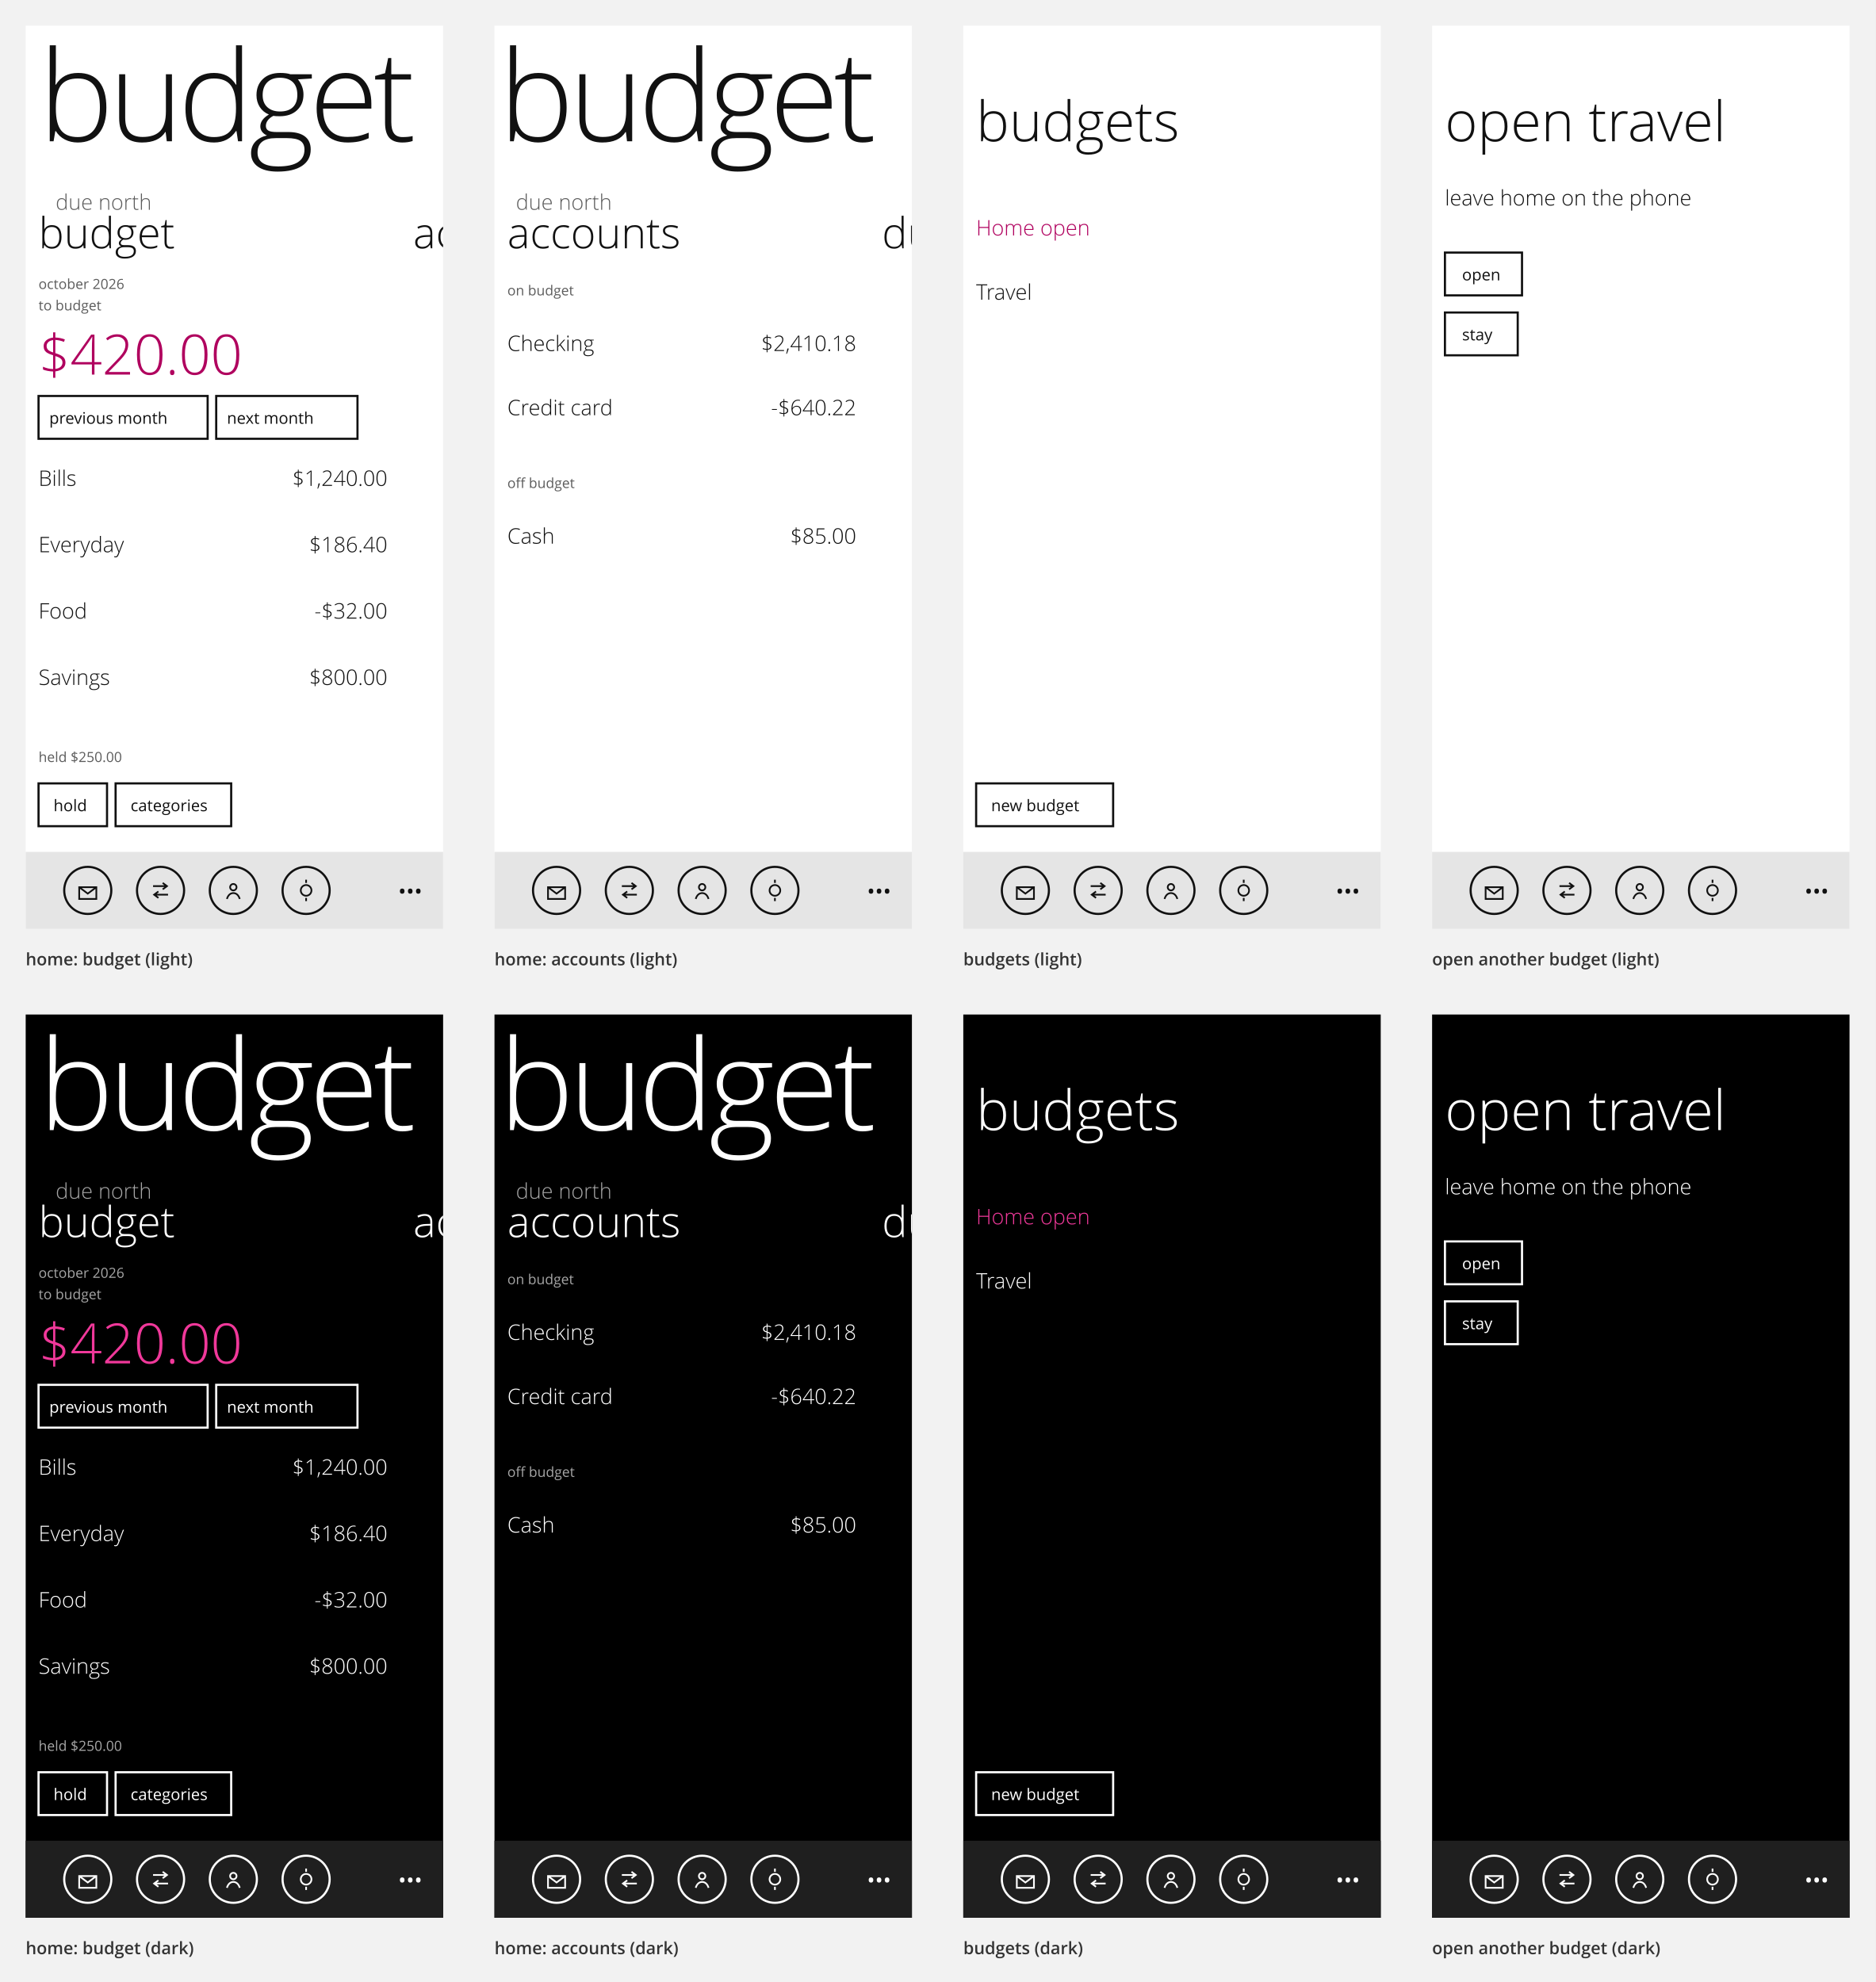
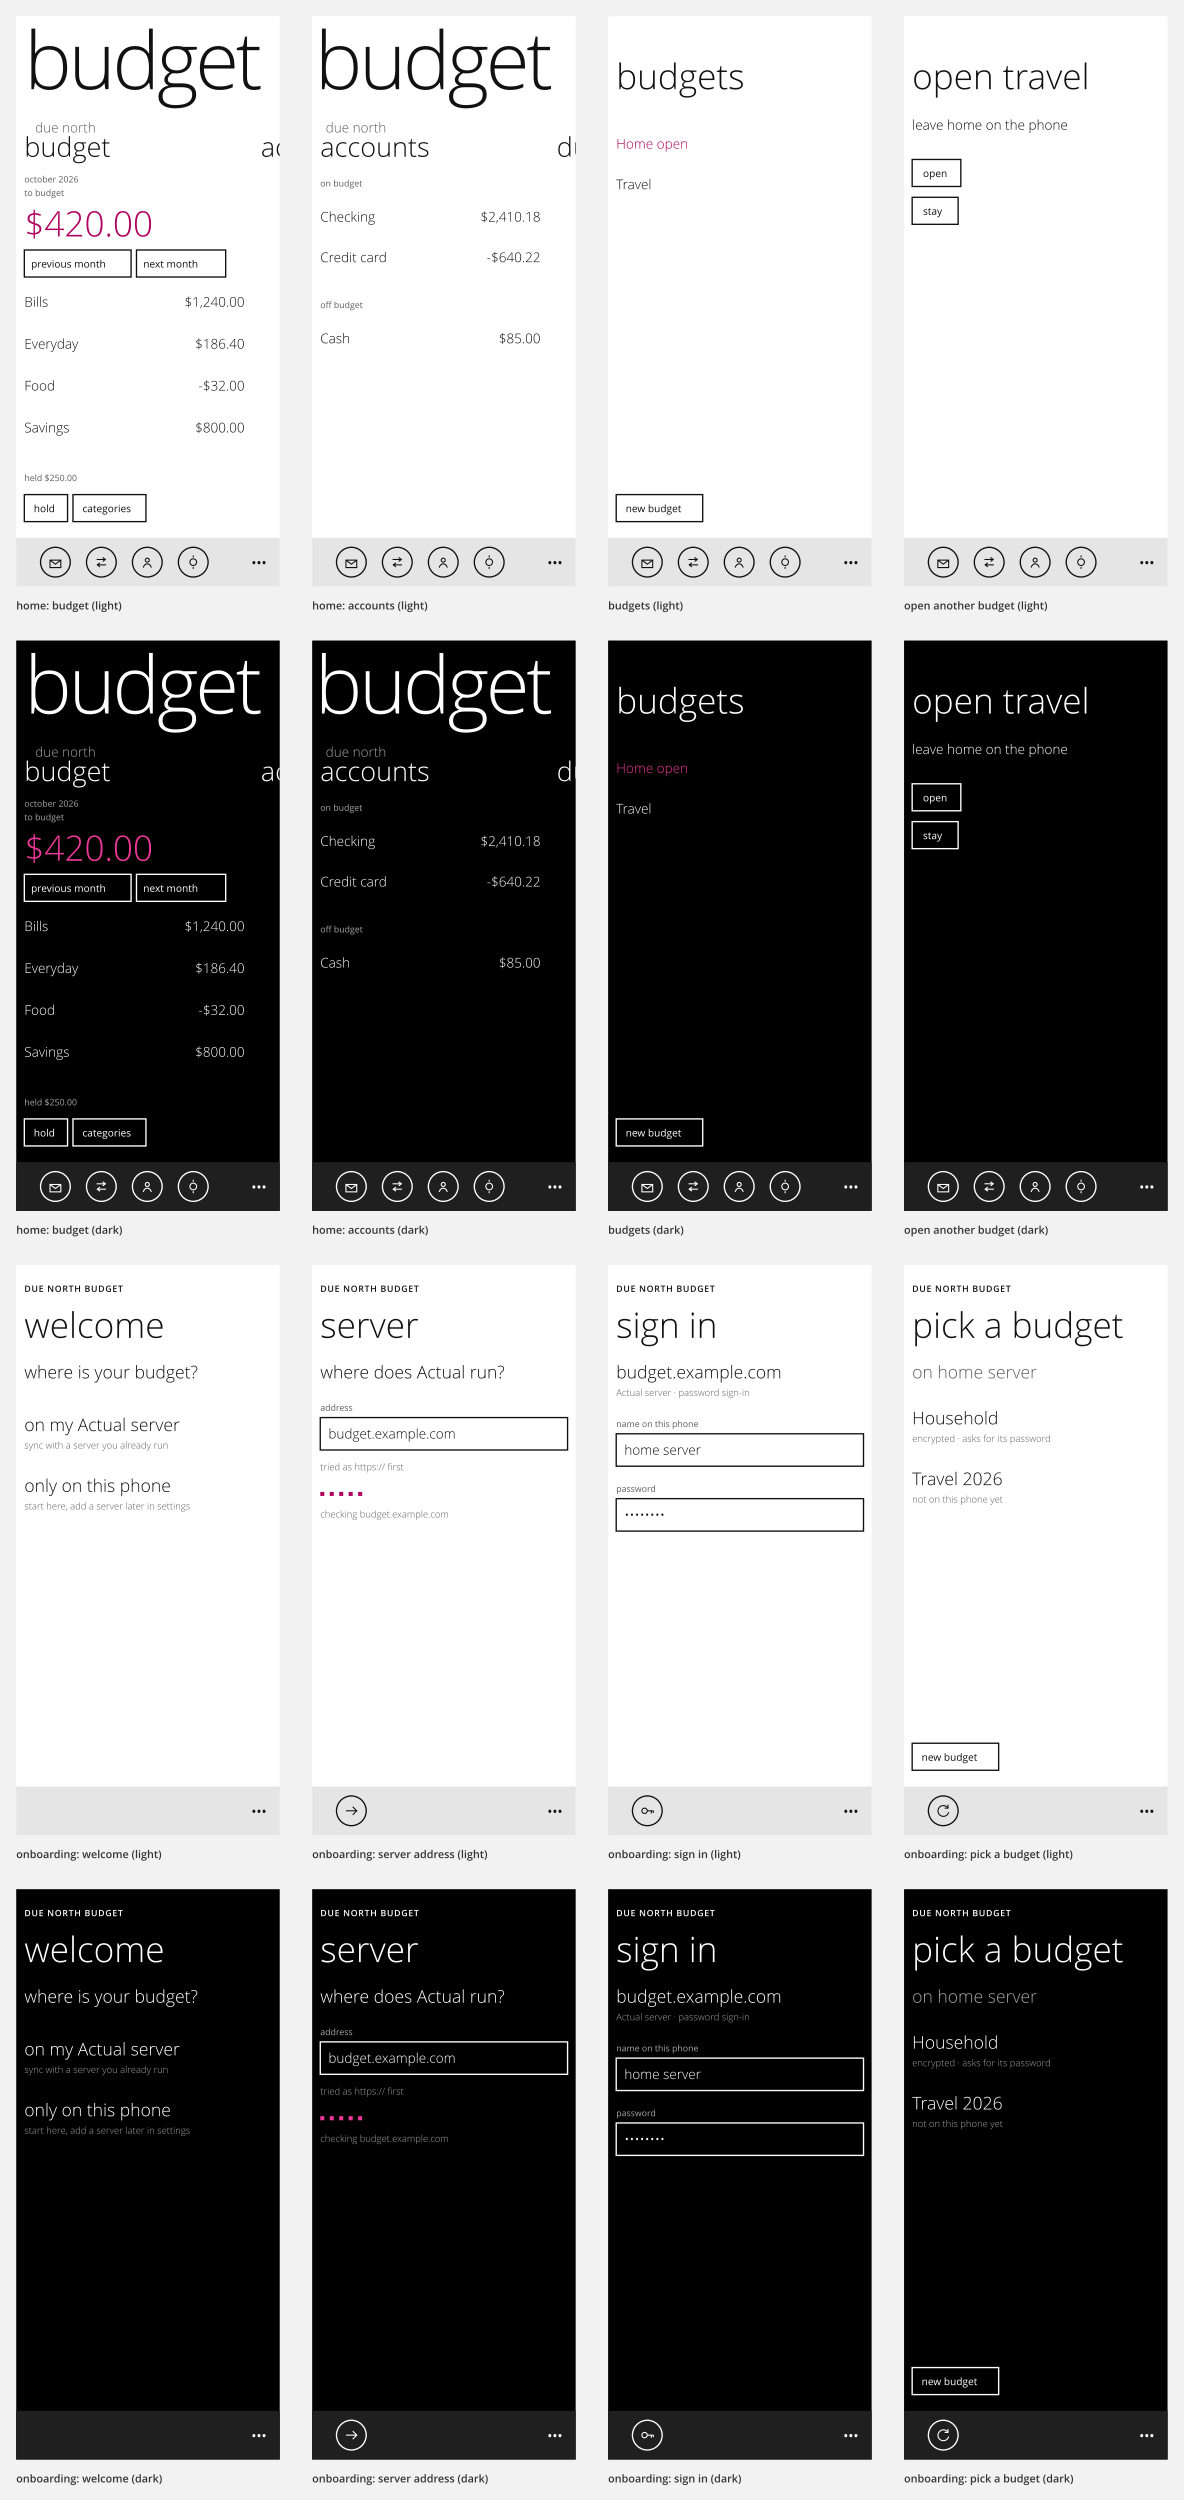
- <svg xmlns="http://www.w3.org/2000/svg" viewBox="-24 -24 1752 1852" width="1752" height="1852">
-   <rect x="-24" y="-24" width="1752" height="1852" fill="#F2F2F2" />
+ <svg xmlns="http://www.w3.org/2000/svg" viewBox="-24 -24 1752 3700" width="1752" height="3700">
+   <rect x="-24" y="-24" width="1752" height="3700" fill="#F2F2F2" />
  <svg x="0" y="0" width="390" height="844" overflow="hidden">
    <rect width="390" height="844" fill="#FFFFFF" />
    <text x="12" y="108" font-family="Selawik, 'Segoe UI', 'Open Sans', sans-serif" font-size="118" font-weight="300" fill="#111111" letter-spacing="-4.7">budget</text>
    <text x="28" y="172" font-family="Selawik, 'Segoe UI', 'Open Sans', sans-serif" font-size="20" font-weight="350" fill="#5C5C5C">due north</text>
    <text x="12" y="208" font-family="Selawik, 'Segoe UI', 'Open Sans', sans-serif" font-size="40" font-weight="300" fill="#111111">budget</text>
    <text x="362" y="208" font-family="Selawik, 'Segoe UI', 'Open Sans', sans-serif" font-size="40" font-weight="300" fill="#111111">accounts</text>
    <text x="12" y="246" font-family="Selawik, 'Segoe UI', 'Open Sans', sans-serif" font-size="13" font-weight="400" fill="#5C5C5C">october 2026</text>
    <text x="12" y="266" font-family="Selawik, 'Segoe UI', 'Open Sans', sans-serif" font-size="13" font-weight="400" fill="#5C5C5C">to budget</text>
    <text x="12" y="326" font-family="Selawik, 'Segoe UI', 'Open Sans', sans-serif" font-size="52" font-weight="300" fill="#B0005E">$420.00</text>
    <rect x="12" y="346" width="158" height="40" fill="none" stroke="#111111" stroke-width="2" />
    <text x="22" y="372" font-family="Selawik, 'Segoe UI', 'Open Sans', sans-serif" font-size="15" font-weight="400" fill="#111111">previous month</text>
    <rect x="178" y="346" width="132" height="40" fill="none" stroke="#111111" stroke-width="2" />
    <text x="188" y="372" font-family="Selawik, 'Segoe UI', 'Open Sans', sans-serif" font-size="15" font-weight="400" fill="#111111">next month</text>
    <text x="12" y="430" font-family="Selawik, 'Segoe UI', 'Open Sans', sans-serif" font-size="20" font-weight="350" fill="#111111">Bills</text>
    <text x="338" y="430" font-family="Selawik, 'Segoe UI', 'Open Sans', sans-serif" font-size="20" font-weight="350" fill="#111111" text-anchor="end">$1,240.00</text>
    <text x="12" y="492" font-family="Selawik, 'Segoe UI', 'Open Sans', sans-serif" font-size="20" font-weight="350" fill="#111111">Everyday</text>
    <text x="338" y="492" font-family="Selawik, 'Segoe UI', 'Open Sans', sans-serif" font-size="20" font-weight="350" fill="#111111" text-anchor="end">$186.40</text>
    <text x="12" y="554" font-family="Selawik, 'Segoe UI', 'Open Sans', sans-serif" font-size="20" font-weight="350" fill="#111111">Food</text>
    <text x="338" y="554" font-family="Selawik, 'Segoe UI', 'Open Sans', sans-serif" font-size="20" font-weight="350" fill="#111111" text-anchor="end">-$32.00</text>
    <text x="12" y="616" font-family="Selawik, 'Segoe UI', 'Open Sans', sans-serif" font-size="20" font-weight="350" fill="#111111">Savings</text>
    <text x="338" y="616" font-family="Selawik, 'Segoe UI', 'Open Sans', sans-serif" font-size="20" font-weight="350" fill="#111111" text-anchor="end">$800.00</text>
    <text x="12" y="688" font-family="Selawik, 'Segoe UI', 'Open Sans', sans-serif" font-size="13" font-weight="400" fill="#5C5C5C">held $250.00</text>
    <rect x="12" y="708" width="64" height="40" fill="none" stroke="#111111" stroke-width="2" />
    <text x="26" y="734" font-family="Selawik, 'Segoe UI', 'Open Sans', sans-serif" font-size="15" font-weight="400" fill="#111111">hold</text>
    <rect x="84" y="708" width="108" height="40" fill="none" stroke="#111111" stroke-width="2" />
    <text x="98" y="734" font-family="Selawik, 'Segoe UI', 'Open Sans', sans-serif" font-size="15" font-weight="400" fill="#111111">categories</text>
    <rect x="0" y="772" width="390" height="72" fill="#E5E5E5" />
    <g fill="none" stroke="#111111" stroke-width="1.6">
      <circle cx="58" cy="808" r="22" stroke-width="2" />
      <g transform="translate(47,797)">
        <path d="M3 8h16v11H3zM3 8l8 6 8-6" />
      </g>
      <circle cx="126" cy="808" r="22" stroke-width="2" />
      <g transform="translate(115,797)">
        <path d="M4 7h12M13 4l4 3-4 3M18 15H6M9 12l-4 3 4 3" />
      </g>
      <circle cx="194" cy="808" r="22" stroke-width="2" />
      <g transform="translate(183,797)">
        <circle cx="11" cy="8" r="3" />
        <path d="M5 19c1.2-4 3.6-5.5 6-5.5s4.8 1.5 6 5.5" />
      </g>
      <circle cx="262" cy="808" r="22" stroke-width="2" />
      <g transform="translate(251,797)">
        <circle cx="11" cy="11" r="5" />
        <path d="M11 1v3M11 18v3" />
      </g>
    </g>
    <text x="348" y="816" font-family="Selawik, 'Segoe UI', 'Open Sans', sans-serif" font-size="20" font-weight="400" fill="#111111">•••</text>
  </svg>
  <text x="0" y="878" font-family="Selawik, 'Segoe UI', 'Open Sans', sans-serif" font-size="16" font-weight="600" fill="#333">home: budget (light)</text>
  <svg x="438" y="0" width="390" height="844" overflow="hidden">
    <rect width="390" height="844" fill="#FFFFFF" />
    <text x="4" y="108" font-family="Selawik, 'Segoe UI', 'Open Sans', sans-serif" font-size="118" font-weight="300" fill="#111111" letter-spacing="-4.7">budget</text>
    <text x="20" y="172" font-family="Selawik, 'Segoe UI', 'Open Sans', sans-serif" font-size="20" font-weight="350" fill="#5C5C5C">due north</text>
    <text x="12" y="208" font-family="Selawik, 'Segoe UI', 'Open Sans', sans-serif" font-size="40" font-weight="300" fill="#111111">accounts</text>
    <text x="362" y="208" font-family="Selawik, 'Segoe UI', 'Open Sans', sans-serif" font-size="40" font-weight="300" fill="#111111">due</text>
    <text x="12" y="252" font-family="Selawik, 'Segoe UI', 'Open Sans', sans-serif" font-size="13" font-weight="400" fill="#5C5C5C">on budget</text>
    <text x="12" y="304" font-family="Selawik, 'Segoe UI', 'Open Sans', sans-serif" font-size="20" font-weight="350" fill="#111111">Checking</text>
    <text x="338" y="304" font-family="Selawik, 'Segoe UI', 'Open Sans', sans-serif" font-size="20" font-weight="350" fill="#111111" text-anchor="end">$2,410.18</text>
    <text x="12" y="364" font-family="Selawik, 'Segoe UI', 'Open Sans', sans-serif" font-size="20" font-weight="350" fill="#111111">Credit card</text>
    <text x="338" y="364" font-family="Selawik, 'Segoe UI', 'Open Sans', sans-serif" font-size="20" font-weight="350" fill="#111111" text-anchor="end">-$640.22</text>
    <text x="12" y="432" font-family="Selawik, 'Segoe UI', 'Open Sans', sans-serif" font-size="13" font-weight="400" fill="#5C5C5C">off budget</text>
    <text x="12" y="484" font-family="Selawik, 'Segoe UI', 'Open Sans', sans-serif" font-size="20" font-weight="350" fill="#111111">Cash</text>
    <text x="338" y="484" font-family="Selawik, 'Segoe UI', 'Open Sans', sans-serif" font-size="20" font-weight="350" fill="#111111" text-anchor="end">$85.00</text>
    <rect x="0" y="772" width="390" height="72" fill="#E5E5E5" />
    <g fill="none" stroke="#111111" stroke-width="1.6">
      <circle cx="58" cy="808" r="22" stroke-width="2" />
      <g transform="translate(47,797)">
        <path d="M3 8h16v11H3zM3 8l8 6 8-6" />
      </g>
      <circle cx="126" cy="808" r="22" stroke-width="2" />
      <g transform="translate(115,797)">
        <path d="M4 7h12M13 4l4 3-4 3M18 15H6M9 12l-4 3 4 3" />
      </g>
      <circle cx="194" cy="808" r="22" stroke-width="2" />
      <g transform="translate(183,797)">
        <circle cx="11" cy="8" r="3" />
        <path d="M5 19c1.2-4 3.6-5.5 6-5.5s4.8 1.5 6 5.5" />
      </g>
      <circle cx="262" cy="808" r="22" stroke-width="2" />
      <g transform="translate(251,797)">
        <circle cx="11" cy="11" r="5" />
        <path d="M11 1v3M11 18v3" />
      </g>
    </g>
    <text x="348" y="816" font-family="Selawik, 'Segoe UI', 'Open Sans', sans-serif" font-size="20" font-weight="400" fill="#111111">•••</text>
  </svg>
  <text x="438" y="878" font-family="Selawik, 'Segoe UI', 'Open Sans', sans-serif" font-size="16" font-weight="600" fill="#333">home: accounts (light)</text>
  <svg x="876" y="0" width="390" height="844" overflow="hidden">
    <rect width="390" height="844" fill="#FFFFFF" />
    <text x="12" y="108" font-family="Selawik, 'Segoe UI', 'Open Sans', sans-serif" font-size="52" font-weight="300" fill="#111111">budgets</text>
    <text x="12" y="196" font-family="Selawik, 'Segoe UI', 'Open Sans', sans-serif" font-size="20" font-weight="350" fill="#B0005E">Home  open</text>
    <text x="12" y="256" font-family="Selawik, 'Segoe UI', 'Open Sans', sans-serif" font-size="20" font-weight="350" fill="#111111">Travel</text>
    <rect x="12" y="708" width="128" height="40" fill="none" stroke="#111111" stroke-width="2" />
    <text x="26" y="734" font-family="Selawik, 'Segoe UI', 'Open Sans', sans-serif" font-size="15" font-weight="400" fill="#111111">new budget</text>
    <rect x="0" y="772" width="390" height="72" fill="#E5E5E5" />
    <g fill="none" stroke="#111111" stroke-width="1.6">
      <circle cx="58" cy="808" r="22" stroke-width="2" />
      <g transform="translate(47,797)">
        <path d="M3 8h16v11H3zM3 8l8 6 8-6" />
      </g>
      <circle cx="126" cy="808" r="22" stroke-width="2" />
      <g transform="translate(115,797)">
        <path d="M4 7h12M13 4l4 3-4 3M18 15H6M9 12l-4 3 4 3" />
      </g>
      <circle cx="194" cy="808" r="22" stroke-width="2" />
      <g transform="translate(183,797)">
        <circle cx="11" cy="8" r="3" />
        <path d="M5 19c1.2-4 3.6-5.5 6-5.5s4.8 1.5 6 5.5" />
      </g>
      <circle cx="262" cy="808" r="22" stroke-width="2" />
      <g transform="translate(251,797)">
        <circle cx="11" cy="11" r="5" />
        <path d="M11 1v3M11 18v3" />
      </g>
    </g>
    <text x="348" y="816" font-family="Selawik, 'Segoe UI', 'Open Sans', sans-serif" font-size="20" font-weight="400" fill="#111111">•••</text>
  </svg>
  <text x="876" y="878" font-family="Selawik, 'Segoe UI', 'Open Sans', sans-serif" font-size="16" font-weight="600" fill="#333">budgets (light)</text>
  <svg x="1314" y="0" width="390" height="844" overflow="hidden">
    <rect width="390" height="844" fill="#FFFFFF" />
    <text x="12" y="108" font-family="Selawik, 'Segoe UI', 'Open Sans', sans-serif" font-size="52" font-weight="300" fill="#111111">open travel</text>
    <text x="12" y="168" font-family="Selawik, 'Segoe UI', 'Open Sans', sans-serif" font-size="20" font-weight="350" fill="#111111">leave home on the phone</text>
    <rect x="12" y="212" width="72" height="40" fill="none" stroke="#111111" stroke-width="2" />
    <text x="28" y="238" font-family="Selawik, 'Segoe UI', 'Open Sans', sans-serif" font-size="15" font-weight="400" fill="#111111">open</text>
    <rect x="12" y="268" width="68" height="40" fill="none" stroke="#111111" stroke-width="2" />
    <text x="28" y="294" font-family="Selawik, 'Segoe UI', 'Open Sans', sans-serif" font-size="15" font-weight="400" fill="#111111">stay</text>
    <rect x="0" y="772" width="390" height="72" fill="#E5E5E5" />
    <g fill="none" stroke="#111111" stroke-width="1.6">
      <circle cx="58" cy="808" r="22" stroke-width="2" />
      <g transform="translate(47,797)">
        <path d="M3 8h16v11H3zM3 8l8 6 8-6" />
      </g>
      <circle cx="126" cy="808" r="22" stroke-width="2" />
      <g transform="translate(115,797)">
        <path d="M4 7h12M13 4l4 3-4 3M18 15H6M9 12l-4 3 4 3" />
      </g>
      <circle cx="194" cy="808" r="22" stroke-width="2" />
      <g transform="translate(183,797)">
        <circle cx="11" cy="8" r="3" />
        <path d="M5 19c1.2-4 3.6-5.5 6-5.5s4.8 1.5 6 5.5" />
      </g>
      <circle cx="262" cy="808" r="22" stroke-width="2" />
      <g transform="translate(251,797)">
        <circle cx="11" cy="11" r="5" />
        <path d="M11 1v3M11 18v3" />
      </g>
    </g>
    <text x="348" y="816" font-family="Selawik, 'Segoe UI', 'Open Sans', sans-serif" font-size="20" font-weight="400" fill="#111111">•••</text>
  </svg>
  <text x="1314" y="878" font-family="Selawik, 'Segoe UI', 'Open Sans', sans-serif" font-size="16" font-weight="600" fill="#333">open another budget (light)</text>
  <svg x="0" y="924" width="390" height="844" overflow="hidden">
    <rect width="390" height="844" fill="#000000" />
    <text x="12" y="108" font-family="Selawik, 'Segoe UI', 'Open Sans', sans-serif" font-size="118" font-weight="300" fill="#FFFFFF" letter-spacing="-4.7">budget</text>
    <text x="28" y="172" font-family="Selawik, 'Segoe UI', 'Open Sans', sans-serif" font-size="20" font-weight="350" fill="#A6A6A6">due north</text>
    <text x="12" y="208" font-family="Selawik, 'Segoe UI', 'Open Sans', sans-serif" font-size="40" font-weight="300" fill="#FFFFFF">budget</text>
    <text x="362" y="208" font-family="Selawik, 'Segoe UI', 'Open Sans', sans-serif" font-size="40" font-weight="300" fill="#FFFFFF">accounts</text>
    <text x="12" y="246" font-family="Selawik, 'Segoe UI', 'Open Sans', sans-serif" font-size="13" font-weight="400" fill="#A6A6A6">october 2026</text>
    <text x="12" y="266" font-family="Selawik, 'Segoe UI', 'Open Sans', sans-serif" font-size="13" font-weight="400" fill="#A6A6A6">to budget</text>
    <text x="12" y="326" font-family="Selawik, 'Segoe UI', 'Open Sans', sans-serif" font-size="52" font-weight="300" fill="#F0389A">$420.00</text>
    <rect x="12" y="346" width="158" height="40" fill="none" stroke="#FFFFFF" stroke-width="2" />
    <text x="22" y="372" font-family="Selawik, 'Segoe UI', 'Open Sans', sans-serif" font-size="15" font-weight="400" fill="#FFFFFF">previous month</text>
    <rect x="178" y="346" width="132" height="40" fill="none" stroke="#FFFFFF" stroke-width="2" />
    <text x="188" y="372" font-family="Selawik, 'Segoe UI', 'Open Sans', sans-serif" font-size="15" font-weight="400" fill="#FFFFFF">next month</text>
    <text x="12" y="430" font-family="Selawik, 'Segoe UI', 'Open Sans', sans-serif" font-size="20" font-weight="350" fill="#FFFFFF">Bills</text>
    <text x="338" y="430" font-family="Selawik, 'Segoe UI', 'Open Sans', sans-serif" font-size="20" font-weight="350" fill="#FFFFFF" text-anchor="end">$1,240.00</text>
    <text x="12" y="492" font-family="Selawik, 'Segoe UI', 'Open Sans', sans-serif" font-size="20" font-weight="350" fill="#FFFFFF">Everyday</text>
    <text x="338" y="492" font-family="Selawik, 'Segoe UI', 'Open Sans', sans-serif" font-size="20" font-weight="350" fill="#FFFFFF" text-anchor="end">$186.40</text>
    <text x="12" y="554" font-family="Selawik, 'Segoe UI', 'Open Sans', sans-serif" font-size="20" font-weight="350" fill="#FFFFFF">Food</text>
    <text x="338" y="554" font-family="Selawik, 'Segoe UI', 'Open Sans', sans-serif" font-size="20" font-weight="350" fill="#FFFFFF" text-anchor="end">-$32.00</text>
    <text x="12" y="616" font-family="Selawik, 'Segoe UI', 'Open Sans', sans-serif" font-size="20" font-weight="350" fill="#FFFFFF">Savings</text>
    <text x="338" y="616" font-family="Selawik, 'Segoe UI', 'Open Sans', sans-serif" font-size="20" font-weight="350" fill="#FFFFFF" text-anchor="end">$800.00</text>
    <text x="12" y="688" font-family="Selawik, 'Segoe UI', 'Open Sans', sans-serif" font-size="13" font-weight="400" fill="#A6A6A6">held $250.00</text>
    <rect x="12" y="708" width="64" height="40" fill="none" stroke="#FFFFFF" stroke-width="2" />
    <text x="26" y="734" font-family="Selawik, 'Segoe UI', 'Open Sans', sans-serif" font-size="15" font-weight="400" fill="#FFFFFF">hold</text>
    <rect x="84" y="708" width="108" height="40" fill="none" stroke="#FFFFFF" stroke-width="2" />
    <text x="98" y="734" font-family="Selawik, 'Segoe UI', 'Open Sans', sans-serif" font-size="15" font-weight="400" fill="#FFFFFF">categories</text>
    <rect x="0" y="772" width="390" height="72" fill="#1F1F1F" />
    <g fill="none" stroke="#FFFFFF" stroke-width="1.6">
      <circle cx="58" cy="808" r="22" stroke-width="2" />
      <g transform="translate(47,797)">
        <path d="M3 8h16v11H3zM3 8l8 6 8-6" />
      </g>
      <circle cx="126" cy="808" r="22" stroke-width="2" />
      <g transform="translate(115,797)">
        <path d="M4 7h12M13 4l4 3-4 3M18 15H6M9 12l-4 3 4 3" />
      </g>
      <circle cx="194" cy="808" r="22" stroke-width="2" />
      <g transform="translate(183,797)">
        <circle cx="11" cy="8" r="3" />
        <path d="M5 19c1.2-4 3.6-5.5 6-5.5s4.8 1.5 6 5.5" />
      </g>
      <circle cx="262" cy="808" r="22" stroke-width="2" />
      <g transform="translate(251,797)">
        <circle cx="11" cy="11" r="5" />
        <path d="M11 1v3M11 18v3" />
      </g>
    </g>
    <text x="348" y="816" font-family="Selawik, 'Segoe UI', 'Open Sans', sans-serif" font-size="20" font-weight="400" fill="#FFFFFF">•••</text>
  </svg>
  <text x="0" y="1802" font-family="Selawik, 'Segoe UI', 'Open Sans', sans-serif" font-size="16" font-weight="600" fill="#333">home: budget (dark)</text>
  <svg x="438" y="924" width="390" height="844" overflow="hidden">
    <rect width="390" height="844" fill="#000000" />
    <text x="4" y="108" font-family="Selawik, 'Segoe UI', 'Open Sans', sans-serif" font-size="118" font-weight="300" fill="#FFFFFF" letter-spacing="-4.7">budget</text>
    <text x="20" y="172" font-family="Selawik, 'Segoe UI', 'Open Sans', sans-serif" font-size="20" font-weight="350" fill="#A6A6A6">due north</text>
    <text x="12" y="208" font-family="Selawik, 'Segoe UI', 'Open Sans', sans-serif" font-size="40" font-weight="300" fill="#FFFFFF">accounts</text>
    <text x="362" y="208" font-family="Selawik, 'Segoe UI', 'Open Sans', sans-serif" font-size="40" font-weight="300" fill="#FFFFFF">due</text>
    <text x="12" y="252" font-family="Selawik, 'Segoe UI', 'Open Sans', sans-serif" font-size="13" font-weight="400" fill="#A6A6A6">on budget</text>
    <text x="12" y="304" font-family="Selawik, 'Segoe UI', 'Open Sans', sans-serif" font-size="20" font-weight="350" fill="#FFFFFF">Checking</text>
    <text x="338" y="304" font-family="Selawik, 'Segoe UI', 'Open Sans', sans-serif" font-size="20" font-weight="350" fill="#FFFFFF" text-anchor="end">$2,410.18</text>
    <text x="12" y="364" font-family="Selawik, 'Segoe UI', 'Open Sans', sans-serif" font-size="20" font-weight="350" fill="#FFFFFF">Credit card</text>
    <text x="338" y="364" font-family="Selawik, 'Segoe UI', 'Open Sans', sans-serif" font-size="20" font-weight="350" fill="#FFFFFF" text-anchor="end">-$640.22</text>
    <text x="12" y="432" font-family="Selawik, 'Segoe UI', 'Open Sans', sans-serif" font-size="13" font-weight="400" fill="#A6A6A6">off budget</text>
    <text x="12" y="484" font-family="Selawik, 'Segoe UI', 'Open Sans', sans-serif" font-size="20" font-weight="350" fill="#FFFFFF">Cash</text>
    <text x="338" y="484" font-family="Selawik, 'Segoe UI', 'Open Sans', sans-serif" font-size="20" font-weight="350" fill="#FFFFFF" text-anchor="end">$85.00</text>
    <rect x="0" y="772" width="390" height="72" fill="#1F1F1F" />
    <g fill="none" stroke="#FFFFFF" stroke-width="1.6">
      <circle cx="58" cy="808" r="22" stroke-width="2" />
      <g transform="translate(47,797)">
        <path d="M3 8h16v11H3zM3 8l8 6 8-6" />
      </g>
      <circle cx="126" cy="808" r="22" stroke-width="2" />
      <g transform="translate(115,797)">
        <path d="M4 7h12M13 4l4 3-4 3M18 15H6M9 12l-4 3 4 3" />
      </g>
      <circle cx="194" cy="808" r="22" stroke-width="2" />
      <g transform="translate(183,797)">
        <circle cx="11" cy="8" r="3" />
        <path d="M5 19c1.2-4 3.6-5.5 6-5.5s4.8 1.5 6 5.5" />
      </g>
      <circle cx="262" cy="808" r="22" stroke-width="2" />
      <g transform="translate(251,797)">
        <circle cx="11" cy="11" r="5" />
        <path d="M11 1v3M11 18v3" />
      </g>
    </g>
    <text x="348" y="816" font-family="Selawik, 'Segoe UI', 'Open Sans', sans-serif" font-size="20" font-weight="400" fill="#FFFFFF">•••</text>
  </svg>
  <text x="438" y="1802" font-family="Selawik, 'Segoe UI', 'Open Sans', sans-serif" font-size="16" font-weight="600" fill="#333">home: accounts (dark)</text>
  <svg x="876" y="924" width="390" height="844" overflow="hidden">
    <rect width="390" height="844" fill="#000000" />
    <text x="12" y="108" font-family="Selawik, 'Segoe UI', 'Open Sans', sans-serif" font-size="52" font-weight="300" fill="#FFFFFF">budgets</text>
    <text x="12" y="196" font-family="Selawik, 'Segoe UI', 'Open Sans', sans-serif" font-size="20" font-weight="350" fill="#F0389A">Home  open</text>
    <text x="12" y="256" font-family="Selawik, 'Segoe UI', 'Open Sans', sans-serif" font-size="20" font-weight="350" fill="#FFFFFF">Travel</text>
    <rect x="12" y="708" width="128" height="40" fill="none" stroke="#FFFFFF" stroke-width="2" />
    <text x="26" y="734" font-family="Selawik, 'Segoe UI', 'Open Sans', sans-serif" font-size="15" font-weight="400" fill="#FFFFFF">new budget</text>
    <rect x="0" y="772" width="390" height="72" fill="#1F1F1F" />
    <g fill="none" stroke="#FFFFFF" stroke-width="1.6">
      <circle cx="58" cy="808" r="22" stroke-width="2" />
      <g transform="translate(47,797)">
        <path d="M3 8h16v11H3zM3 8l8 6 8-6" />
      </g>
      <circle cx="126" cy="808" r="22" stroke-width="2" />
      <g transform="translate(115,797)">
        <path d="M4 7h12M13 4l4 3-4 3M18 15H6M9 12l-4 3 4 3" />
      </g>
      <circle cx="194" cy="808" r="22" stroke-width="2" />
      <g transform="translate(183,797)">
        <circle cx="11" cy="8" r="3" />
        <path d="M5 19c1.2-4 3.6-5.5 6-5.5s4.8 1.5 6 5.5" />
      </g>
      <circle cx="262" cy="808" r="22" stroke-width="2" />
      <g transform="translate(251,797)">
        <circle cx="11" cy="11" r="5" />
        <path d="M11 1v3M11 18v3" />
      </g>
    </g>
    <text x="348" y="816" font-family="Selawik, 'Segoe UI', 'Open Sans', sans-serif" font-size="20" font-weight="400" fill="#FFFFFF">•••</text>
  </svg>
  <text x="876" y="1802" font-family="Selawik, 'Segoe UI', 'Open Sans', sans-serif" font-size="16" font-weight="600" fill="#333">budgets (dark)</text>
  <svg x="1314" y="924" width="390" height="844" overflow="hidden">
    <rect width="390" height="844" fill="#000000" />
    <text x="12" y="108" font-family="Selawik, 'Segoe UI', 'Open Sans', sans-serif" font-size="52" font-weight="300" fill="#FFFFFF">open travel</text>
    <text x="12" y="168" font-family="Selawik, 'Segoe UI', 'Open Sans', sans-serif" font-size="20" font-weight="350" fill="#FFFFFF">leave home on the phone</text>
    <rect x="12" y="212" width="72" height="40" fill="none" stroke="#FFFFFF" stroke-width="2" />
    <text x="28" y="238" font-family="Selawik, 'Segoe UI', 'Open Sans', sans-serif" font-size="15" font-weight="400" fill="#FFFFFF">open</text>
    <rect x="12" y="268" width="68" height="40" fill="none" stroke="#FFFFFF" stroke-width="2" />
    <text x="28" y="294" font-family="Selawik, 'Segoe UI', 'Open Sans', sans-serif" font-size="15" font-weight="400" fill="#FFFFFF">stay</text>
    <rect x="0" y="772" width="390" height="72" fill="#1F1F1F" />
    <g fill="none" stroke="#FFFFFF" stroke-width="1.6">
      <circle cx="58" cy="808" r="22" stroke-width="2" />
      <g transform="translate(47,797)">
        <path d="M3 8h16v11H3zM3 8l8 6 8-6" />
      </g>
      <circle cx="126" cy="808" r="22" stroke-width="2" />
      <g transform="translate(115,797)">
        <path d="M4 7h12M13 4l4 3-4 3M18 15H6M9 12l-4 3 4 3" />
      </g>
      <circle cx="194" cy="808" r="22" stroke-width="2" />
      <g transform="translate(183,797)">
        <circle cx="11" cy="8" r="3" />
        <path d="M5 19c1.2-4 3.6-5.5 6-5.5s4.8 1.5 6 5.5" />
      </g>
      <circle cx="262" cy="808" r="22" stroke-width="2" />
      <g transform="translate(251,797)">
        <circle cx="11" cy="11" r="5" />
        <path d="M11 1v3M11 18v3" />
      </g>
    </g>
    <text x="348" y="816" font-family="Selawik, 'Segoe UI', 'Open Sans', sans-serif" font-size="20" font-weight="400" fill="#FFFFFF">•••</text>
  </svg>
  <text x="1314" y="1802" font-family="Selawik, 'Segoe UI', 'Open Sans', sans-serif" font-size="16" font-weight="600" fill="#333">open another budget (dark)</text>
+   <svg x="0" y="1848" width="390" height="844" overflow="hidden">
+     <rect width="390" height="844" fill="#FFFFFF" />
+     <text x="12" y="40" font-family="Selawik, 'Segoe UI', 'Open Sans', sans-serif" font-size="13" font-weight="600" fill="#111111" letter-spacing="1">DUE NORTH BUDGET</text>
+     <text x="12" y="108" font-family="Selawik, 'Segoe UI', 'Open Sans', sans-serif" font-size="52" font-weight="300" fill="#111111">welcome</text>
+     <text x="12" y="168" font-family="Selawik, 'Segoe UI', 'Open Sans', sans-serif" font-size="26" font-weight="350" fill="#111111">where is your budget?</text>
+     <text x="12" y="246" font-family="Selawik, 'Segoe UI', 'Open Sans', sans-serif" font-size="26" font-weight="350" fill="#111111">on my Actual server</text>
+     <text x="12" y="272" font-family="Selawik, 'Segoe UI', 'Open Sans', sans-serif" font-size="14" font-weight="350" fill="#5C5C5C">sync with a server you already run</text>
+     <text x="12" y="336" font-family="Selawik, 'Segoe UI', 'Open Sans', sans-serif" font-size="26" font-weight="350" fill="#111111">only on this phone</text>
+     <text x="12" y="362" font-family="Selawik, 'Segoe UI', 'Open Sans', sans-serif" font-size="14" font-weight="350" fill="#5C5C5C">start here, add a server later in settings</text>
+     <rect x="0" y="772" width="390" height="72" fill="#E5E5E5" />
+     <g fill="none" stroke="#111111" stroke-width="1.6">
+     </g>
+     <text x="348" y="816" font-family="Selawik, 'Segoe UI', 'Open Sans', sans-serif" font-size="20" font-weight="400" fill="#111111">•••</text>
+   </svg>
+   <text x="0" y="2726" font-family="Selawik, 'Segoe UI', 'Open Sans', sans-serif" font-size="16" font-weight="600" fill="#333">onboarding: welcome (light)</text>
+   <svg x="438" y="1848" width="390" height="844" overflow="hidden">
+     <rect width="390" height="844" fill="#FFFFFF" />
+     <text x="12" y="40" font-family="Selawik, 'Segoe UI', 'Open Sans', sans-serif" font-size="13" font-weight="600" fill="#111111" letter-spacing="1">DUE NORTH BUDGET</text>
+     <text x="12" y="108" font-family="Selawik, 'Segoe UI', 'Open Sans', sans-serif" font-size="52" font-weight="300" fill="#111111">server</text>
+     <text x="12" y="168" font-family="Selawik, 'Segoe UI', 'Open Sans', sans-serif" font-size="26" font-weight="350" fill="#111111">where does Actual run?</text>
+     <text x="12" y="216" font-family="Selawik, 'Segoe UI', 'Open Sans', sans-serif" font-size="13" font-weight="400" fill="#5C5C5C">address</text>
+     <rect x="12" y="226" width="366" height="48" fill="#FFFFFF" stroke="#111111" stroke-width="2" />
+     <text x="24" y="257" font-family="Selawik, 'Segoe UI', 'Open Sans', sans-serif" font-size="20" font-weight="350" fill="#111111">budget.example.com</text>
+     <text x="12" y="304" font-family="Selawik, 'Segoe UI', 'Open Sans', sans-serif" font-size="14" font-weight="350" fill="#5C5C5C">tried as https:// first</text>
+     <g fill="#B0005E" transform="translate(0,336)">
+       <rect x="12" y="0" width="6" height="6" />
+       <rect x="26" y="0" width="6" height="6" />
+       <rect x="40" y="0" width="6" height="6" />
+       <rect x="54" y="0" width="6" height="6" />
+       <rect x="68" y="0" width="6" height="6" />
+     </g>
+     <text x="12" y="374" font-family="Selawik, 'Segoe UI', 'Open Sans', sans-serif" font-size="14" font-weight="350" fill="#5C5C5C">checking budget.example.com</text>
+     <rect x="0" y="772" width="390" height="72" fill="#E5E5E5" />
+     <g fill="none" stroke="#111111" stroke-width="1.6">
+       <circle cx="58" cy="808" r="22" stroke-width="2" />
+       <g transform="translate(47,797)">
+         <path d="M3 11h16M13 5l6 6-6 6" />
+       </g>
+     </g>
+     <text x="348" y="816" font-family="Selawik, 'Segoe UI', 'Open Sans', sans-serif" font-size="20" font-weight="400" fill="#111111">•••</text>
+   </svg>
+   <text x="438" y="2726" font-family="Selawik, 'Segoe UI', 'Open Sans', sans-serif" font-size="16" font-weight="600" fill="#333">onboarding: server address (light)</text>
+   <svg x="876" y="1848" width="390" height="844" overflow="hidden">
+     <rect width="390" height="844" fill="#FFFFFF" />
+     <text x="12" y="40" font-family="Selawik, 'Segoe UI', 'Open Sans', sans-serif" font-size="13" font-weight="600" fill="#111111" letter-spacing="1">DUE NORTH BUDGET</text>
+     <text x="12" y="108" font-family="Selawik, 'Segoe UI', 'Open Sans', sans-serif" font-size="52" font-weight="300" fill="#111111">sign in</text>
+     <text x="12" y="168" font-family="Selawik, 'Segoe UI', 'Open Sans', sans-serif" font-size="26" font-weight="350" fill="#111111">budget.example.com</text>
+     <text x="12" y="194" font-family="Selawik, 'Segoe UI', 'Open Sans', sans-serif" font-size="14" font-weight="350" fill="#5C5C5C">Actual server · password sign-in</text>
+     <text x="12" y="240" font-family="Selawik, 'Segoe UI', 'Open Sans', sans-serif" font-size="13" font-weight="400" fill="#5C5C5C">name on this phone</text>
+     <rect x="12" y="250" width="366" height="48" fill="#FFFFFF" stroke="#111111" stroke-width="2" />
+     <text x="24" y="281" font-family="Selawik, 'Segoe UI', 'Open Sans', sans-serif" font-size="20" font-weight="350" fill="#111111">home server</text>
+     <text x="12" y="336" font-family="Selawik, 'Segoe UI', 'Open Sans', sans-serif" font-size="13" font-weight="400" fill="#5C5C5C">password</text>
+     <rect x="12" y="346" width="366" height="48" fill="#FFFFFF" stroke="#111111" stroke-width="2" />
+     <text x="24" y="377" font-family="Selawik, 'Segoe UI', 'Open Sans', sans-serif" font-size="20" font-weight="350" fill="#111111">••••••••</text>
+     <rect x="0" y="772" width="390" height="72" fill="#E5E5E5" />
+     <g fill="none" stroke="#111111" stroke-width="1.6">
+       <circle cx="58" cy="808" r="22" stroke-width="2" />
+       <g transform="translate(47,797)">
+         <circle cx="7" cy="11" r="4" />
+         <path d="M11 11h9M17 11v4M20 11v3" />
+       </g>
+     </g>
+     <text x="348" y="816" font-family="Selawik, 'Segoe UI', 'Open Sans', sans-serif" font-size="20" font-weight="400" fill="#111111">•••</text>
+   </svg>
+   <text x="876" y="2726" font-family="Selawik, 'Segoe UI', 'Open Sans', sans-serif" font-size="16" font-weight="600" fill="#333">onboarding: sign in (light)</text>
+   <svg x="1314" y="1848" width="390" height="844" overflow="hidden">
+     <rect width="390" height="844" fill="#FFFFFF" />
+     <text x="12" y="40" font-family="Selawik, 'Segoe UI', 'Open Sans', sans-serif" font-size="13" font-weight="600" fill="#111111" letter-spacing="1">DUE NORTH BUDGET</text>
+     <text x="12" y="108" font-family="Selawik, 'Segoe UI', 'Open Sans', sans-serif" font-size="52" font-weight="300" fill="#111111">pick a budget</text>
+     <text x="12" y="168" font-family="Selawik, 'Segoe UI', 'Open Sans', sans-serif" font-size="26" font-weight="350" fill="#5C5C5C">on home server</text>
+     <text x="12" y="236" font-family="Selawik, 'Segoe UI', 'Open Sans', sans-serif" font-size="26" font-weight="350" fill="#111111">Household</text>
+     <text x="12" y="262" font-family="Selawik, 'Segoe UI', 'Open Sans', sans-serif" font-size="14" font-weight="350" fill="#5C5C5C">encrypted · asks for its password</text>
+     <text x="12" y="326" font-family="Selawik, 'Segoe UI', 'Open Sans', sans-serif" font-size="26" font-weight="350" fill="#111111">Travel 2026</text>
+     <text x="12" y="352" font-family="Selawik, 'Segoe UI', 'Open Sans', sans-serif" font-size="14" font-weight="350" fill="#5C5C5C">not on this phone yet</text>
+     <rect x="12" y="708" width="128" height="40" fill="none" stroke="#111111" stroke-width="2" />
+     <text x="26" y="734" font-family="Selawik, 'Segoe UI', 'Open Sans', sans-serif" font-size="15" font-weight="400" fill="#111111">new budget</text>
+     <rect x="0" y="772" width="390" height="72" fill="#E5E5E5" />
+     <g fill="none" stroke="#111111" stroke-width="1.6">
+       <circle cx="58" cy="808" r="22" stroke-width="2" />
+       <g transform="translate(47,797)">
+         <path d="M18 7a8 8 0 1 0 1 6" />
+         <path d="M18 2v5h-5" />
+       </g>
+     </g>
+     <text x="348" y="816" font-family="Selawik, 'Segoe UI', 'Open Sans', sans-serif" font-size="20" font-weight="400" fill="#111111">•••</text>
+   </svg>
+   <text x="1314" y="2726" font-family="Selawik, 'Segoe UI', 'Open Sans', sans-serif" font-size="16" font-weight="600" fill="#333">onboarding: pick a budget (light)</text>
+   <svg x="0" y="2772" width="390" height="844" overflow="hidden">
+     <rect width="390" height="844" fill="#000000" />
+     <text x="12" y="40" font-family="Selawik, 'Segoe UI', 'Open Sans', sans-serif" font-size="13" font-weight="600" fill="#FFFFFF" letter-spacing="1">DUE NORTH BUDGET</text>
+     <text x="12" y="108" font-family="Selawik, 'Segoe UI', 'Open Sans', sans-serif" font-size="52" font-weight="300" fill="#FFFFFF">welcome</text>
+     <text x="12" y="168" font-family="Selawik, 'Segoe UI', 'Open Sans', sans-serif" font-size="26" font-weight="350" fill="#FFFFFF">where is your budget?</text>
+     <text x="12" y="246" font-family="Selawik, 'Segoe UI', 'Open Sans', sans-serif" font-size="26" font-weight="350" fill="#FFFFFF">on my Actual server</text>
+     <text x="12" y="272" font-family="Selawik, 'Segoe UI', 'Open Sans', sans-serif" font-size="14" font-weight="350" fill="#A6A6A6">sync with a server you already run</text>
+     <text x="12" y="336" font-family="Selawik, 'Segoe UI', 'Open Sans', sans-serif" font-size="26" font-weight="350" fill="#FFFFFF">only on this phone</text>
+     <text x="12" y="362" font-family="Selawik, 'Segoe UI', 'Open Sans', sans-serif" font-size="14" font-weight="350" fill="#A6A6A6">start here, add a server later in settings</text>
+     <rect x="0" y="772" width="390" height="72" fill="#1F1F1F" />
+     <g fill="none" stroke="#FFFFFF" stroke-width="1.6">
+     </g>
+     <text x="348" y="816" font-family="Selawik, 'Segoe UI', 'Open Sans', sans-serif" font-size="20" font-weight="400" fill="#FFFFFF">•••</text>
+   </svg>
+   <text x="0" y="3650" font-family="Selawik, 'Segoe UI', 'Open Sans', sans-serif" font-size="16" font-weight="600" fill="#333">onboarding: welcome (dark)</text>
+   <svg x="438" y="2772" width="390" height="844" overflow="hidden">
+     <rect width="390" height="844" fill="#000000" />
+     <text x="12" y="40" font-family="Selawik, 'Segoe UI', 'Open Sans', sans-serif" font-size="13" font-weight="600" fill="#FFFFFF" letter-spacing="1">DUE NORTH BUDGET</text>
+     <text x="12" y="108" font-family="Selawik, 'Segoe UI', 'Open Sans', sans-serif" font-size="52" font-weight="300" fill="#FFFFFF">server</text>
+     <text x="12" y="168" font-family="Selawik, 'Segoe UI', 'Open Sans', sans-serif" font-size="26" font-weight="350" fill="#FFFFFF">where does Actual run?</text>
+     <text x="12" y="216" font-family="Selawik, 'Segoe UI', 'Open Sans', sans-serif" font-size="13" font-weight="400" fill="#A6A6A6">address</text>
+     <rect x="12" y="226" width="366" height="48" fill="#000000" stroke="#FFFFFF" stroke-width="2" />
+     <text x="24" y="257" font-family="Selawik, 'Segoe UI', 'Open Sans', sans-serif" font-size="20" font-weight="350" fill="#FFFFFF">budget.example.com</text>
+     <text x="12" y="304" font-family="Selawik, 'Segoe UI', 'Open Sans', sans-serif" font-size="14" font-weight="350" fill="#A6A6A6">tried as https:// first</text>
+     <g fill="#F0389A" transform="translate(0,336)">
+       <rect x="12" y="0" width="6" height="6" />
+       <rect x="26" y="0" width="6" height="6" />
+       <rect x="40" y="0" width="6" height="6" />
+       <rect x="54" y="0" width="6" height="6" />
+       <rect x="68" y="0" width="6" height="6" />
+     </g>
+     <text x="12" y="374" font-family="Selawik, 'Segoe UI', 'Open Sans', sans-serif" font-size="14" font-weight="350" fill="#A6A6A6">checking budget.example.com</text>
+     <rect x="0" y="772" width="390" height="72" fill="#1F1F1F" />
+     <g fill="none" stroke="#FFFFFF" stroke-width="1.6">
+       <circle cx="58" cy="808" r="22" stroke-width="2" />
+       <g transform="translate(47,797)">
+         <path d="M3 11h16M13 5l6 6-6 6" />
+       </g>
+     </g>
+     <text x="348" y="816" font-family="Selawik, 'Segoe UI', 'Open Sans', sans-serif" font-size="20" font-weight="400" fill="#FFFFFF">•••</text>
+   </svg>
+   <text x="438" y="3650" font-family="Selawik, 'Segoe UI', 'Open Sans', sans-serif" font-size="16" font-weight="600" fill="#333">onboarding: server address (dark)</text>
+   <svg x="876" y="2772" width="390" height="844" overflow="hidden">
+     <rect width="390" height="844" fill="#000000" />
+     <text x="12" y="40" font-family="Selawik, 'Segoe UI', 'Open Sans', sans-serif" font-size="13" font-weight="600" fill="#FFFFFF" letter-spacing="1">DUE NORTH BUDGET</text>
+     <text x="12" y="108" font-family="Selawik, 'Segoe UI', 'Open Sans', sans-serif" font-size="52" font-weight="300" fill="#FFFFFF">sign in</text>
+     <text x="12" y="168" font-family="Selawik, 'Segoe UI', 'Open Sans', sans-serif" font-size="26" font-weight="350" fill="#FFFFFF">budget.example.com</text>
+     <text x="12" y="194" font-family="Selawik, 'Segoe UI', 'Open Sans', sans-serif" font-size="14" font-weight="350" fill="#A6A6A6">Actual server · password sign-in</text>
+     <text x="12" y="240" font-family="Selawik, 'Segoe UI', 'Open Sans', sans-serif" font-size="13" font-weight="400" fill="#A6A6A6">name on this phone</text>
+     <rect x="12" y="250" width="366" height="48" fill="#000000" stroke="#FFFFFF" stroke-width="2" />
+     <text x="24" y="281" font-family="Selawik, 'Segoe UI', 'Open Sans', sans-serif" font-size="20" font-weight="350" fill="#FFFFFF">home server</text>
+     <text x="12" y="336" font-family="Selawik, 'Segoe UI', 'Open Sans', sans-serif" font-size="13" font-weight="400" fill="#A6A6A6">password</text>
+     <rect x="12" y="346" width="366" height="48" fill="#000000" stroke="#FFFFFF" stroke-width="2" />
+     <text x="24" y="377" font-family="Selawik, 'Segoe UI', 'Open Sans', sans-serif" font-size="20" font-weight="350" fill="#FFFFFF">••••••••</text>
+     <rect x="0" y="772" width="390" height="72" fill="#1F1F1F" />
+     <g fill="none" stroke="#FFFFFF" stroke-width="1.6">
+       <circle cx="58" cy="808" r="22" stroke-width="2" />
+       <g transform="translate(47,797)">
+         <circle cx="7" cy="11" r="4" />
+         <path d="M11 11h9M17 11v4M20 11v3" />
+       </g>
+     </g>
+     <text x="348" y="816" font-family="Selawik, 'Segoe UI', 'Open Sans', sans-serif" font-size="20" font-weight="400" fill="#FFFFFF">•••</text>
+   </svg>
+   <text x="876" y="3650" font-family="Selawik, 'Segoe UI', 'Open Sans', sans-serif" font-size="16" font-weight="600" fill="#333">onboarding: sign in (dark)</text>
+   <svg x="1314" y="2772" width="390" height="844" overflow="hidden">
+     <rect width="390" height="844" fill="#000000" />
+     <text x="12" y="40" font-family="Selawik, 'Segoe UI', 'Open Sans', sans-serif" font-size="13" font-weight="600" fill="#FFFFFF" letter-spacing="1">DUE NORTH BUDGET</text>
+     <text x="12" y="108" font-family="Selawik, 'Segoe UI', 'Open Sans', sans-serif" font-size="52" font-weight="300" fill="#FFFFFF">pick a budget</text>
+     <text x="12" y="168" font-family="Selawik, 'Segoe UI', 'Open Sans', sans-serif" font-size="26" font-weight="350" fill="#A6A6A6">on home server</text>
+     <text x="12" y="236" font-family="Selawik, 'Segoe UI', 'Open Sans', sans-serif" font-size="26" font-weight="350" fill="#FFFFFF">Household</text>
+     <text x="12" y="262" font-family="Selawik, 'Segoe UI', 'Open Sans', sans-serif" font-size="14" font-weight="350" fill="#A6A6A6">encrypted · asks for its password</text>
+     <text x="12" y="326" font-family="Selawik, 'Segoe UI', 'Open Sans', sans-serif" font-size="26" font-weight="350" fill="#FFFFFF">Travel 2026</text>
+     <text x="12" y="352" font-family="Selawik, 'Segoe UI', 'Open Sans', sans-serif" font-size="14" font-weight="350" fill="#A6A6A6">not on this phone yet</text>
+     <rect x="12" y="708" width="128" height="40" fill="none" stroke="#FFFFFF" stroke-width="2" />
+     <text x="26" y="734" font-family="Selawik, 'Segoe UI', 'Open Sans', sans-serif" font-size="15" font-weight="400" fill="#FFFFFF">new budget</text>
+     <rect x="0" y="772" width="390" height="72" fill="#1F1F1F" />
+     <g fill="none" stroke="#FFFFFF" stroke-width="1.6">
+       <circle cx="58" cy="808" r="22" stroke-width="2" />
+       <g transform="translate(47,797)">
+         <path d="M18 7a8 8 0 1 0 1 6" />
+         <path d="M18 2v5h-5" />
+       </g>
+     </g>
+     <text x="348" y="816" font-family="Selawik, 'Segoe UI', 'Open Sans', sans-serif" font-size="20" font-weight="400" fill="#FFFFFF">•••</text>
+   </svg>
+   <text x="1314" y="3650" font-family="Selawik, 'Segoe UI', 'Open Sans', sans-serif" font-size="16" font-weight="600" fill="#333">onboarding: pick a budget (dark)</text>
</svg>
